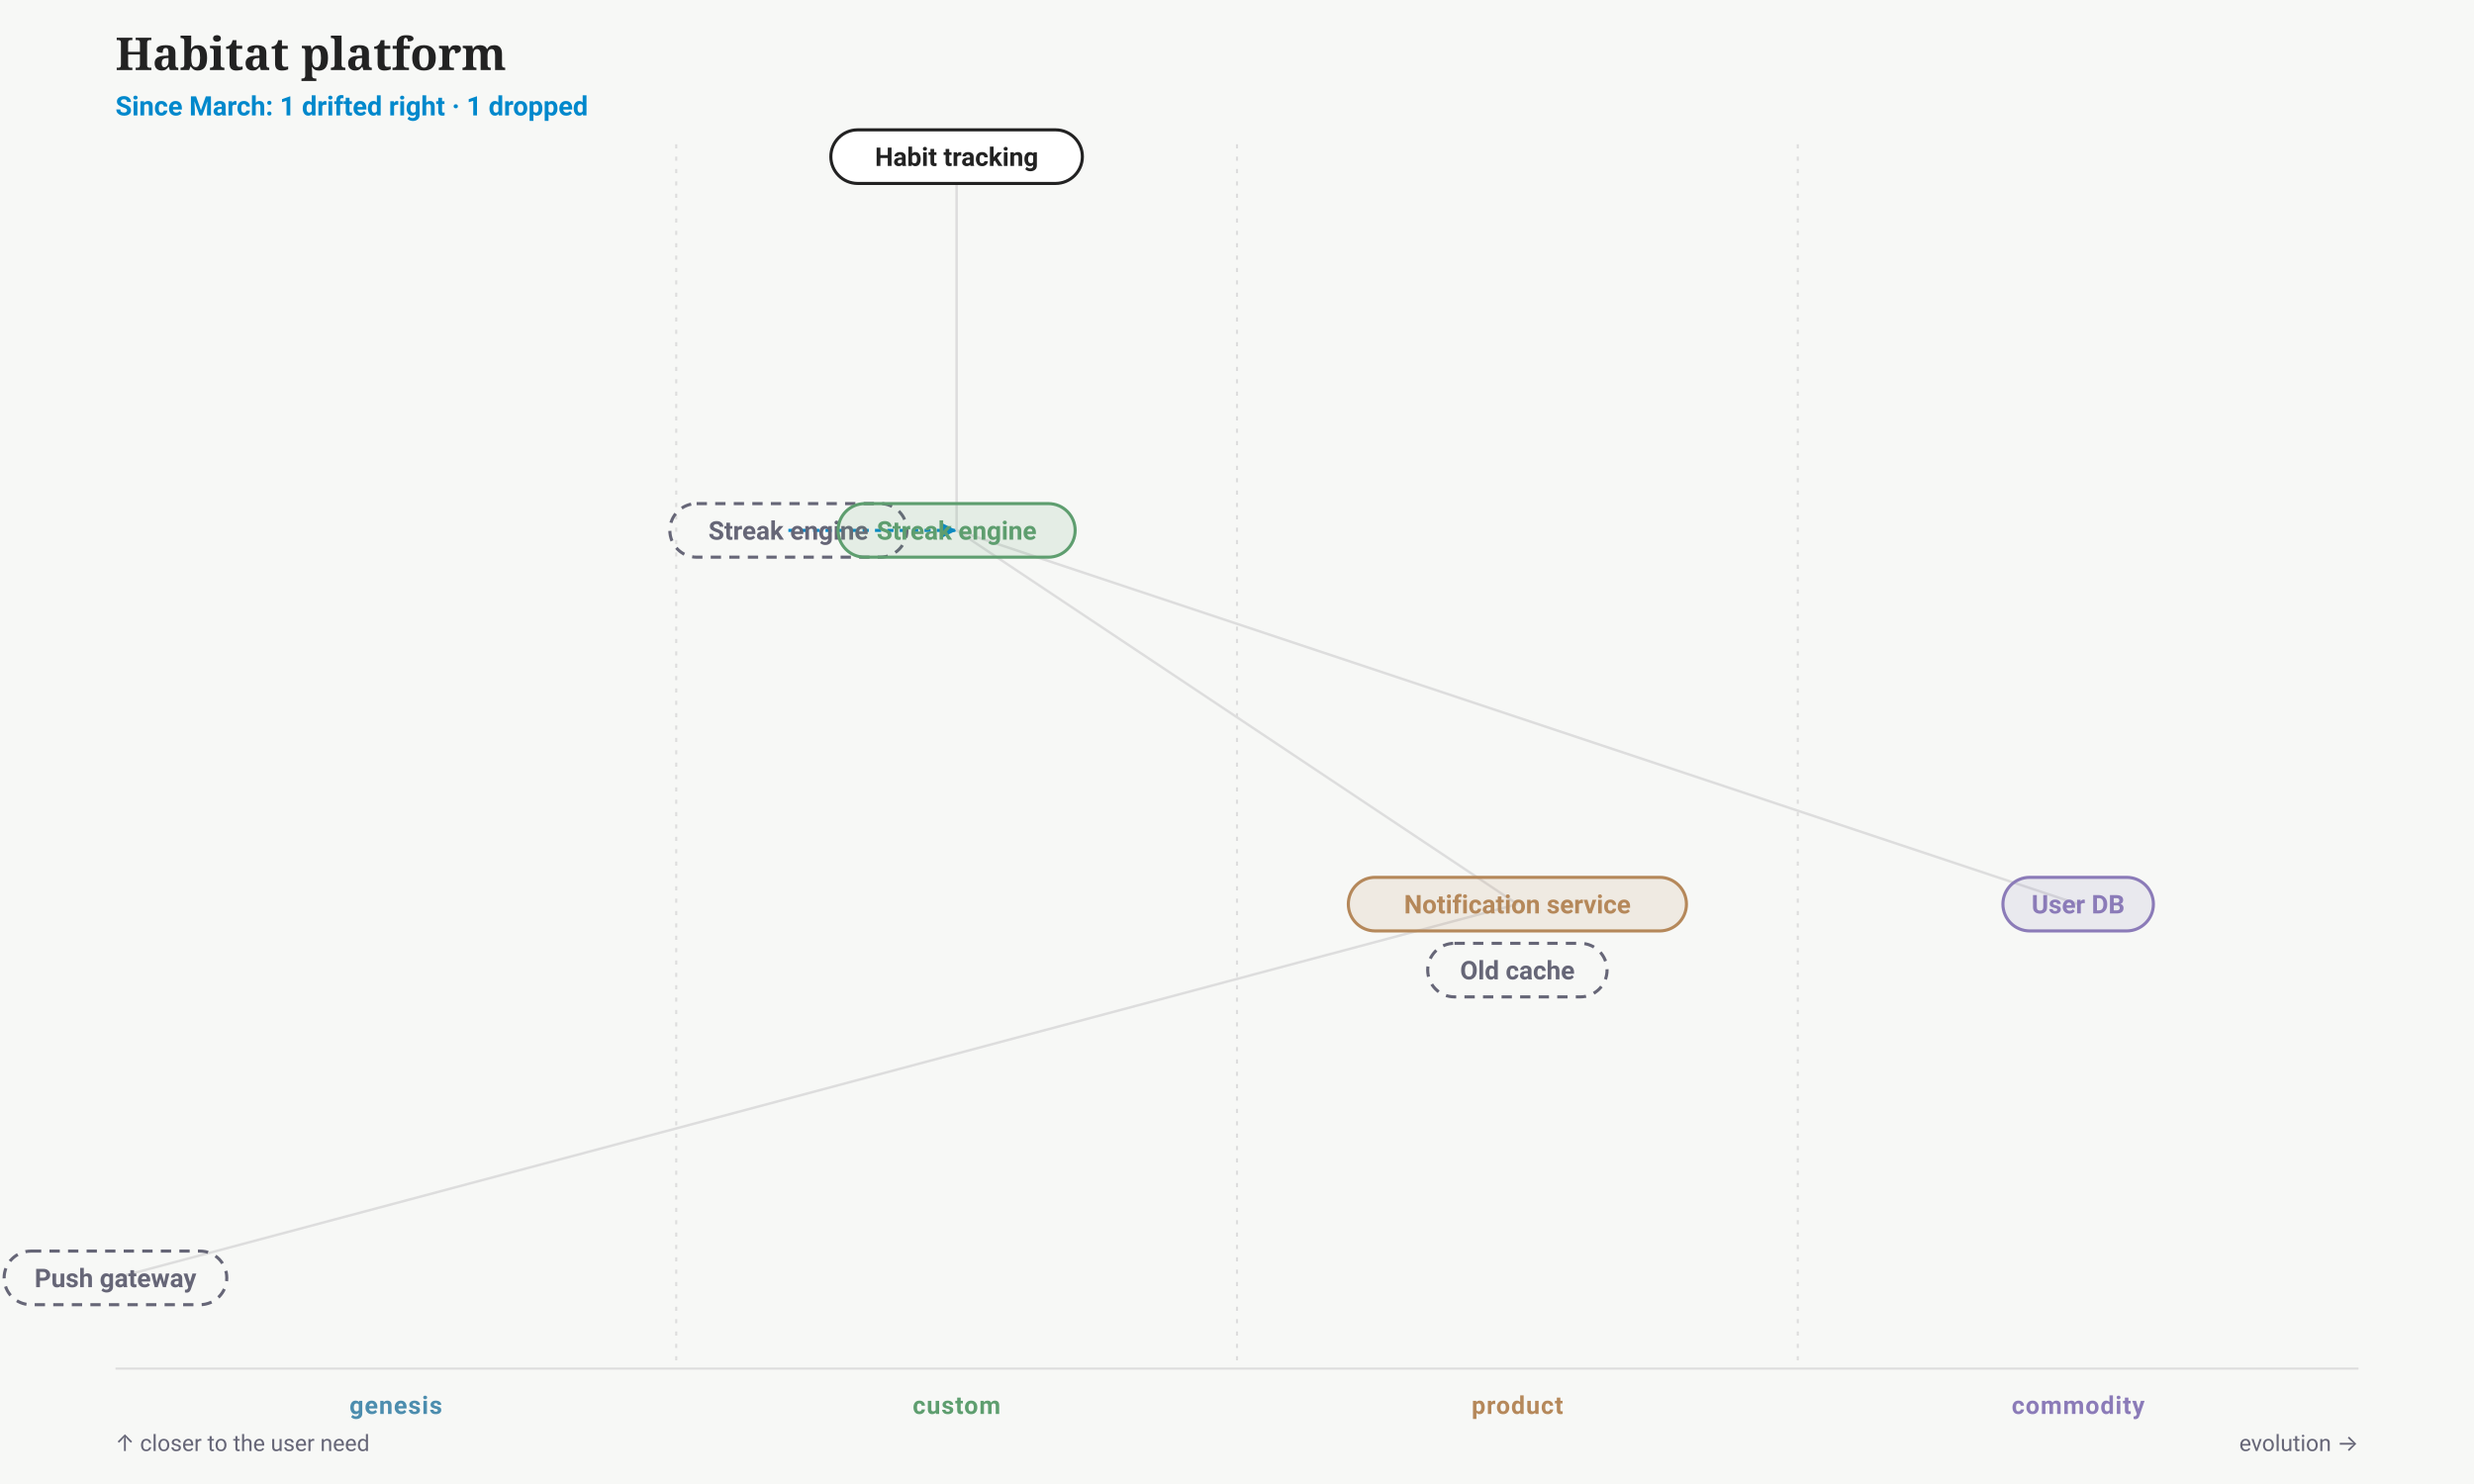
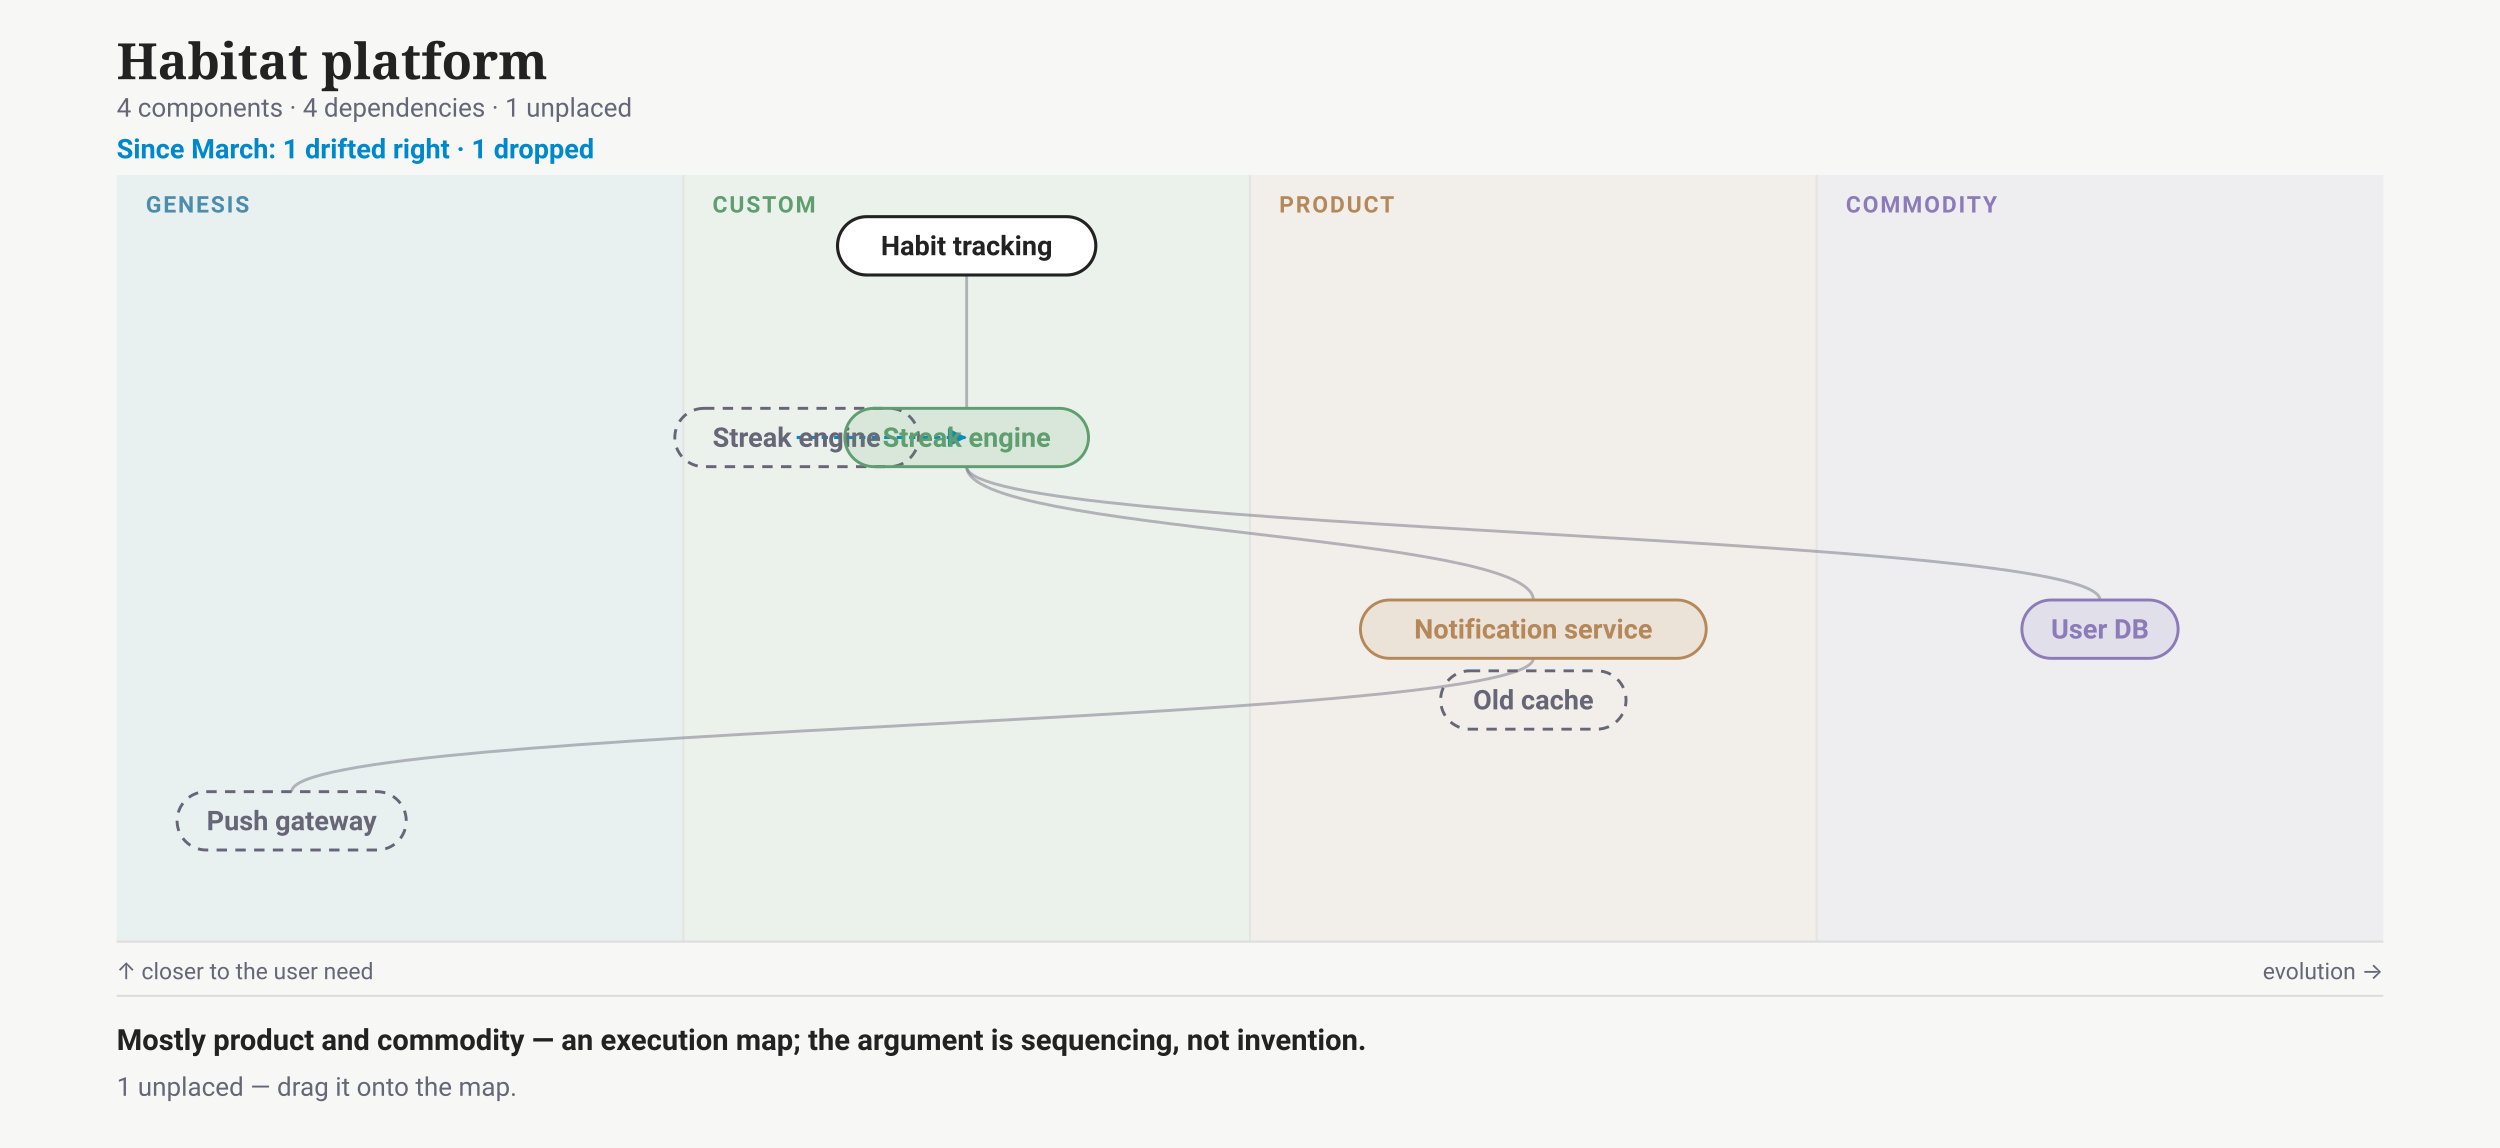
- <svg xmlns="http://www.w3.org/2000/svg" width="1200" height="720" viewBox="0 0 1200 720" font-family="-apple-system,BlinkMacSystemFont,'Segoe UI',Roboto,sans-serif">
-   <rect width="1200" height="720" fill="#f7f8f6" />
-   <text x="56" y="34" font-family="Charter,Georgia,serif" font-size="22" font-weight="700" fill="#222">Habitat platform</text>
-   <text x="56" y="56" font-size="13" font-weight="600" fill="#08c">Since March: 1 drifted right · 1 dropped</text>
-   <line x1="328" y1="70" x2="328" y2="664" stroke="#ddd" stroke-dasharray="2 4" />
-   <line x1="600" y1="70" x2="600" y2="664" stroke="#ddd" stroke-dasharray="2 4" />
-   <line x1="872" y1="70" x2="872" y2="664" stroke="#ddd" stroke-dasharray="2 4" />
-   <line x1="56" y1="664" x2="1144" y2="664" stroke="#ddd" />
-   <text x="192" y="686" text-anchor="middle" font-size="12" font-weight="600" letter-spacing=".04em" fill="#4C8DAE">genesis</text>
-   <text x="464" y="686" text-anchor="middle" font-size="12" font-weight="600" letter-spacing=".04em" fill="#5E9E6F">custom</text>
-   <text x="736" y="686" text-anchor="middle" font-size="12" font-weight="600" letter-spacing=".04em" fill="#B5885A">product</text>
-   <text x="1008" y="686" text-anchor="middle" font-size="12" font-weight="600" letter-spacing=".04em" fill="#8B7BB8">commodity</text>
-   <text x="1144" y="704" text-anchor="end" font-size="11" fill="#667">evolution →</text>
-   <text x="56" y="704" font-size="11" fill="#667">↑ closer to the user need</text>
-   <g class="drift-arrow">
-     <line x1="382.4" y1="257.333" x2="464" y2="257.333" stroke="#08c" stroke-width="1.5" stroke-dasharray="3 3" />
-     <path d="M 464 257.333 l -8 -4 l 0 8 z" fill="#08c" />
+ <svg xmlns="http://www.w3.org/2000/svg" width="1200" height="551" viewBox="0 0 1200 551" font-family="-apple-system,BlinkMacSystemFont,'Segoe UI',Roboto,sans-serif">
+   <rect width="1200" height="551" fill="#f7f8f6" />
+   <text x="56" y="38" font-family="Charter,Georgia,serif" font-size="24" font-weight="700" fill="#222">Habitat platform</text>
+   <text x="56" y="56" font-size="12.5" fill="#667">4 components · 4 dependencies · 1 unplaced</text>
+   <text x="56" y="76" font-size="13" font-weight="600" fill="#08c">Since March: 1 drifted right · 1 dropped</text>
+   <g transform="translate(0 84)">
+     <rect x="56" y="0" width="272" height="368" fill="#4C8DAE14" />
+     <text x="70" y="18" font-size="11" font-weight="600" letter-spacing=".08em" fill="#4C8DAE">GENESIS</text>
+     <rect x="328" y="0" width="272" height="368" fill="#5E9E6F14" />
+     <text x="342" y="18" font-size="11" font-weight="600" letter-spacing=".08em" fill="#5E9E6F">CUSTOM</text>
+     <line x1="328" y1="0" x2="328" y2="368" stroke="#ddd" stroke-opacity=".6" />
+     <rect x="600" y="0" width="272" height="368" fill="#B5885A14" />
+     <text x="614" y="18" font-size="11" font-weight="600" letter-spacing=".08em" fill="#B5885A">PRODUCT</text>
+     <line x1="600" y1="0" x2="600" y2="368" stroke="#ddd" stroke-opacity=".6" />
+     <rect x="872" y="0" width="272" height="368" fill="#8B7BB814" />
+     <text x="886" y="18" font-size="11" font-weight="600" letter-spacing=".08em" fill="#8B7BB8">COMMODITY</text>
+     <line x1="872" y1="0" x2="872" y2="368" stroke="#ddd" stroke-opacity=".6" />
+     <line x1="56" y1="368" x2="1144" y2="368" stroke="#ddd" />
+     <text x="1144" y="386" text-anchor="end" font-size="11" fill="#667">evolution →</text>
+     <text x="56" y="386" font-size="11" fill="#667">↑ closer to the user need</text>
+     <g class="drift-arrow">
+       <line x1="382.4" y1="126" x2="464" y2="126" stroke="#08c" stroke-width="1.5" stroke-dasharray="3 3" />
+       <path d="M 464 126 l -9 -4.5 l 0 9 z" fill="#08c" />
+     </g>
+     <g class="ghost moved-ghost">
+       <rect x="323.9" y="112" width="117" height="28" rx="14" fill="none" stroke="#667" stroke-width="1.4" stroke-dasharray="5 4" />
+       <text x="382.4" y="130.5" text-anchor="middle" font-size="13" font-weight="600" fill="#667">Streak engine</text>
+     </g>
+     <g class="ghost dropped-ghost">
+       <rect x="691.5" y="238" width="89" height="28" rx="14" fill="none" stroke="#667" stroke-width="1.4" stroke-dasharray="5 4" />
+       <text x="736" y="256.5" text-anchor="middle" font-size="13" font-weight="600" fill="#667">Old cache</text>
+     </g>
+     <path class="edge" d="M 464 48 C 464 80, 464 80, 464 112" fill="none" stroke="#667" stroke-opacity=".45" stroke-width="1.4" />
+     <path class="edge" d="M 464 140 C 464 172, 736 172, 736 204" fill="none" stroke="#667" stroke-opacity=".45" stroke-width="1.4" />
+     <path class="edge" d="M 736 232 C 736 264, 140 264, 140 296" fill="none" stroke="#667" stroke-opacity=".45" stroke-width="1.4" />
+     <path class="edge" d="M 464 140 C 464 172, 1008 172, 1008 204" fill="none" stroke="#667" stroke-opacity=".45" stroke-width="1.4" />
+     <g data-drag="evo" data-name="Streak engine" data-line="2">
+       <rect x="405.5" y="112" width="117" height="28" rx="14" fill="#5E9E6F1F" stroke="#5E9E6F" stroke-width="1.4" data-edit="stage" data-line="2" data-raw="custom" />
+       <text x="464" y="130.5" text-anchor="middle" font-size="13" font-weight="600" fill="#5E9E6F" data-edit="name" data-line="2" data-raw="Streak engine">Streak engine</text>
+     </g>
+     <g data-drag="evo" data-name="Notification service" data-line="3">
+       <rect x="653" y="204" width="166" height="28" rx="14" fill="#B5885A1F" stroke="#B5885A" stroke-width="1.4" data-edit="stage" data-line="3" data-raw="product" />
+       <text x="736" y="222.5" text-anchor="middle" font-size="13" font-weight="600" fill="#B5885A" data-edit="name" data-line="3" data-raw="Notification service">Notification service</text>
+     </g>
+     <g data-drag="evo" data-name="User DB" data-line="4">
+       <rect x="970.5" y="204" width="75" height="28" rx="14" fill="#8B7BB81F" stroke="#8B7BB8" stroke-width="1.4" data-edit="stage" data-line="4" data-raw="commodity" />
+       <text x="1008" y="222.5" text-anchor="middle" font-size="13" font-weight="600" fill="#8B7BB8" data-edit="name" data-line="4" data-raw="User DB">User DB</text>
+     </g>
+     <g data-drag="evo" data-name="Push gateway" data-line="5">
+       <rect x="85" y="296" width="110" height="28" rx="14" fill="none" stroke="#667" stroke-width="1.4" stroke-dasharray="5 4" />
+       <text x="140" y="314.5" text-anchor="middle" font-size="13" font-weight="600" fill="#667" data-edit="name" data-line="5" data-raw="Push gateway">Push gateway</text>
+     </g>
+     <g class="anchor">
+       <rect x="402" y="20" width="124" height="28" rx="14" fill="#fff" stroke="#222" stroke-width="1.5" />
+       <text x="464" y="38.5" text-anchor="middle" font-size="13" font-weight="600" fill="#222" data-edit="anchor" data-line="1" data-raw="Habit tracking">Habit tracking</text>
+     </g>
  </g>
-   <g class="ghost moved-ghost">
-     <rect x="324.9" y="244.333" width="115" height="26" rx="13" fill="none" stroke="#667" stroke-width="1.5" stroke-dasharray="5 4" />
-     <text x="382.4" y="261.833" text-anchor="middle" font-size="12.5" font-weight="600" fill="#667">Streak engine</text>
-   </g>
-   <g class="ghost dropped-ghost">
-     <rect x="692.5" y="457.667" width="87" height="26" rx="13" fill="none" stroke="#667" stroke-width="1.5" stroke-dasharray="5 4" />
-     <text x="736" y="475.167" text-anchor="middle" font-size="12.5" font-weight="600" fill="#667">Old cache</text>
-   </g>
-   <line class="edge" x1="464" y1="76" x2="464" y2="257.333" stroke="#ddd" stroke-width="1.2" />
-   <line class="edge" x1="464" y1="257.333" x2="736" y2="438.667" stroke="#ddd" stroke-width="1.2" />
-   <line class="edge" x1="736" y1="438.667" x2="56" y2="620" stroke="#ddd" stroke-width="1.2" />
-   <line class="edge" x1="464" y1="257.333" x2="1008" y2="438.667" stroke="#ddd" stroke-width="1.2" />
-   <g data-drag="evo" data-name="Streak engine" data-line="2">
-     <rect x="406.5" y="244.333" width="115" height="26" rx="13" fill="#5E9E6F1F" stroke="#5E9E6F" stroke-width="1.5" data-edit="stage" data-line="2" data-raw="custom" />
-     <text x="464" y="261.833" text-anchor="middle" font-size="12.5" font-weight="600" fill="#5E9E6F" data-edit="name" data-line="2" data-raw="Streak engine">Streak engine</text>
-   </g>
-   <g data-drag="evo" data-name="Notification service" data-line="3">
-     <rect x="654" y="425.667" width="164" height="26" rx="13" fill="#B5885A1F" stroke="#B5885A" stroke-width="1.5" data-edit="stage" data-line="3" data-raw="product" />
-     <text x="736" y="443.167" text-anchor="middle" font-size="12.5" font-weight="600" fill="#B5885A" data-edit="name" data-line="3" data-raw="Notification service">Notification service</text>
-   </g>
-   <g data-drag="evo" data-name="User DB" data-line="4">
-     <rect x="971.5" y="425.667" width="73" height="26" rx="13" fill="#8B7BB81F" stroke="#8B7BB8" stroke-width="1.5" data-edit="stage" data-line="4" data-raw="commodity" />
-     <text x="1008" y="443.167" text-anchor="middle" font-size="12.5" font-weight="600" fill="#8B7BB8" data-edit="name" data-line="4" data-raw="User DB">User DB</text>
-   </g>
-   <g data-drag="evo" data-name="Push gateway" data-line="5">
-     <rect x="2" y="607" width="108" height="26" rx="13" fill="none" stroke="#667" stroke-width="1.5" stroke-dasharray="5 4" />
-     <text x="56" y="624.5" text-anchor="middle" font-size="12.5" font-weight="600" fill="#667" data-edit="name" data-line="5" data-raw="Push gateway">Push gateway</text>
-   </g>
-   <g class="anchor">
-     <rect x="403" y="63" width="122" height="26" rx="13" fill="#fff" stroke="#222" stroke-width="1.5" />
-     <text x="464" y="80.5" text-anchor="middle" font-size="12.5" font-weight="600" fill="#222" data-edit="anchor" data-line="1" data-raw="Habit tracking">Habit tracking</text>
-   </g>
+   <line x1="56" y1="478" x2="1144" y2="478" stroke="#ddd" />
+   <text x="56" y="504" font-size="14" font-weight="600" fill="#222">Mostly product and commodity — an execution map; the argument is sequencing, not invention.</text>
+   <text x="56" y="526" font-size="12.5" fill="#667">1 unplaced — drag it onto the map.</text>
</svg>
